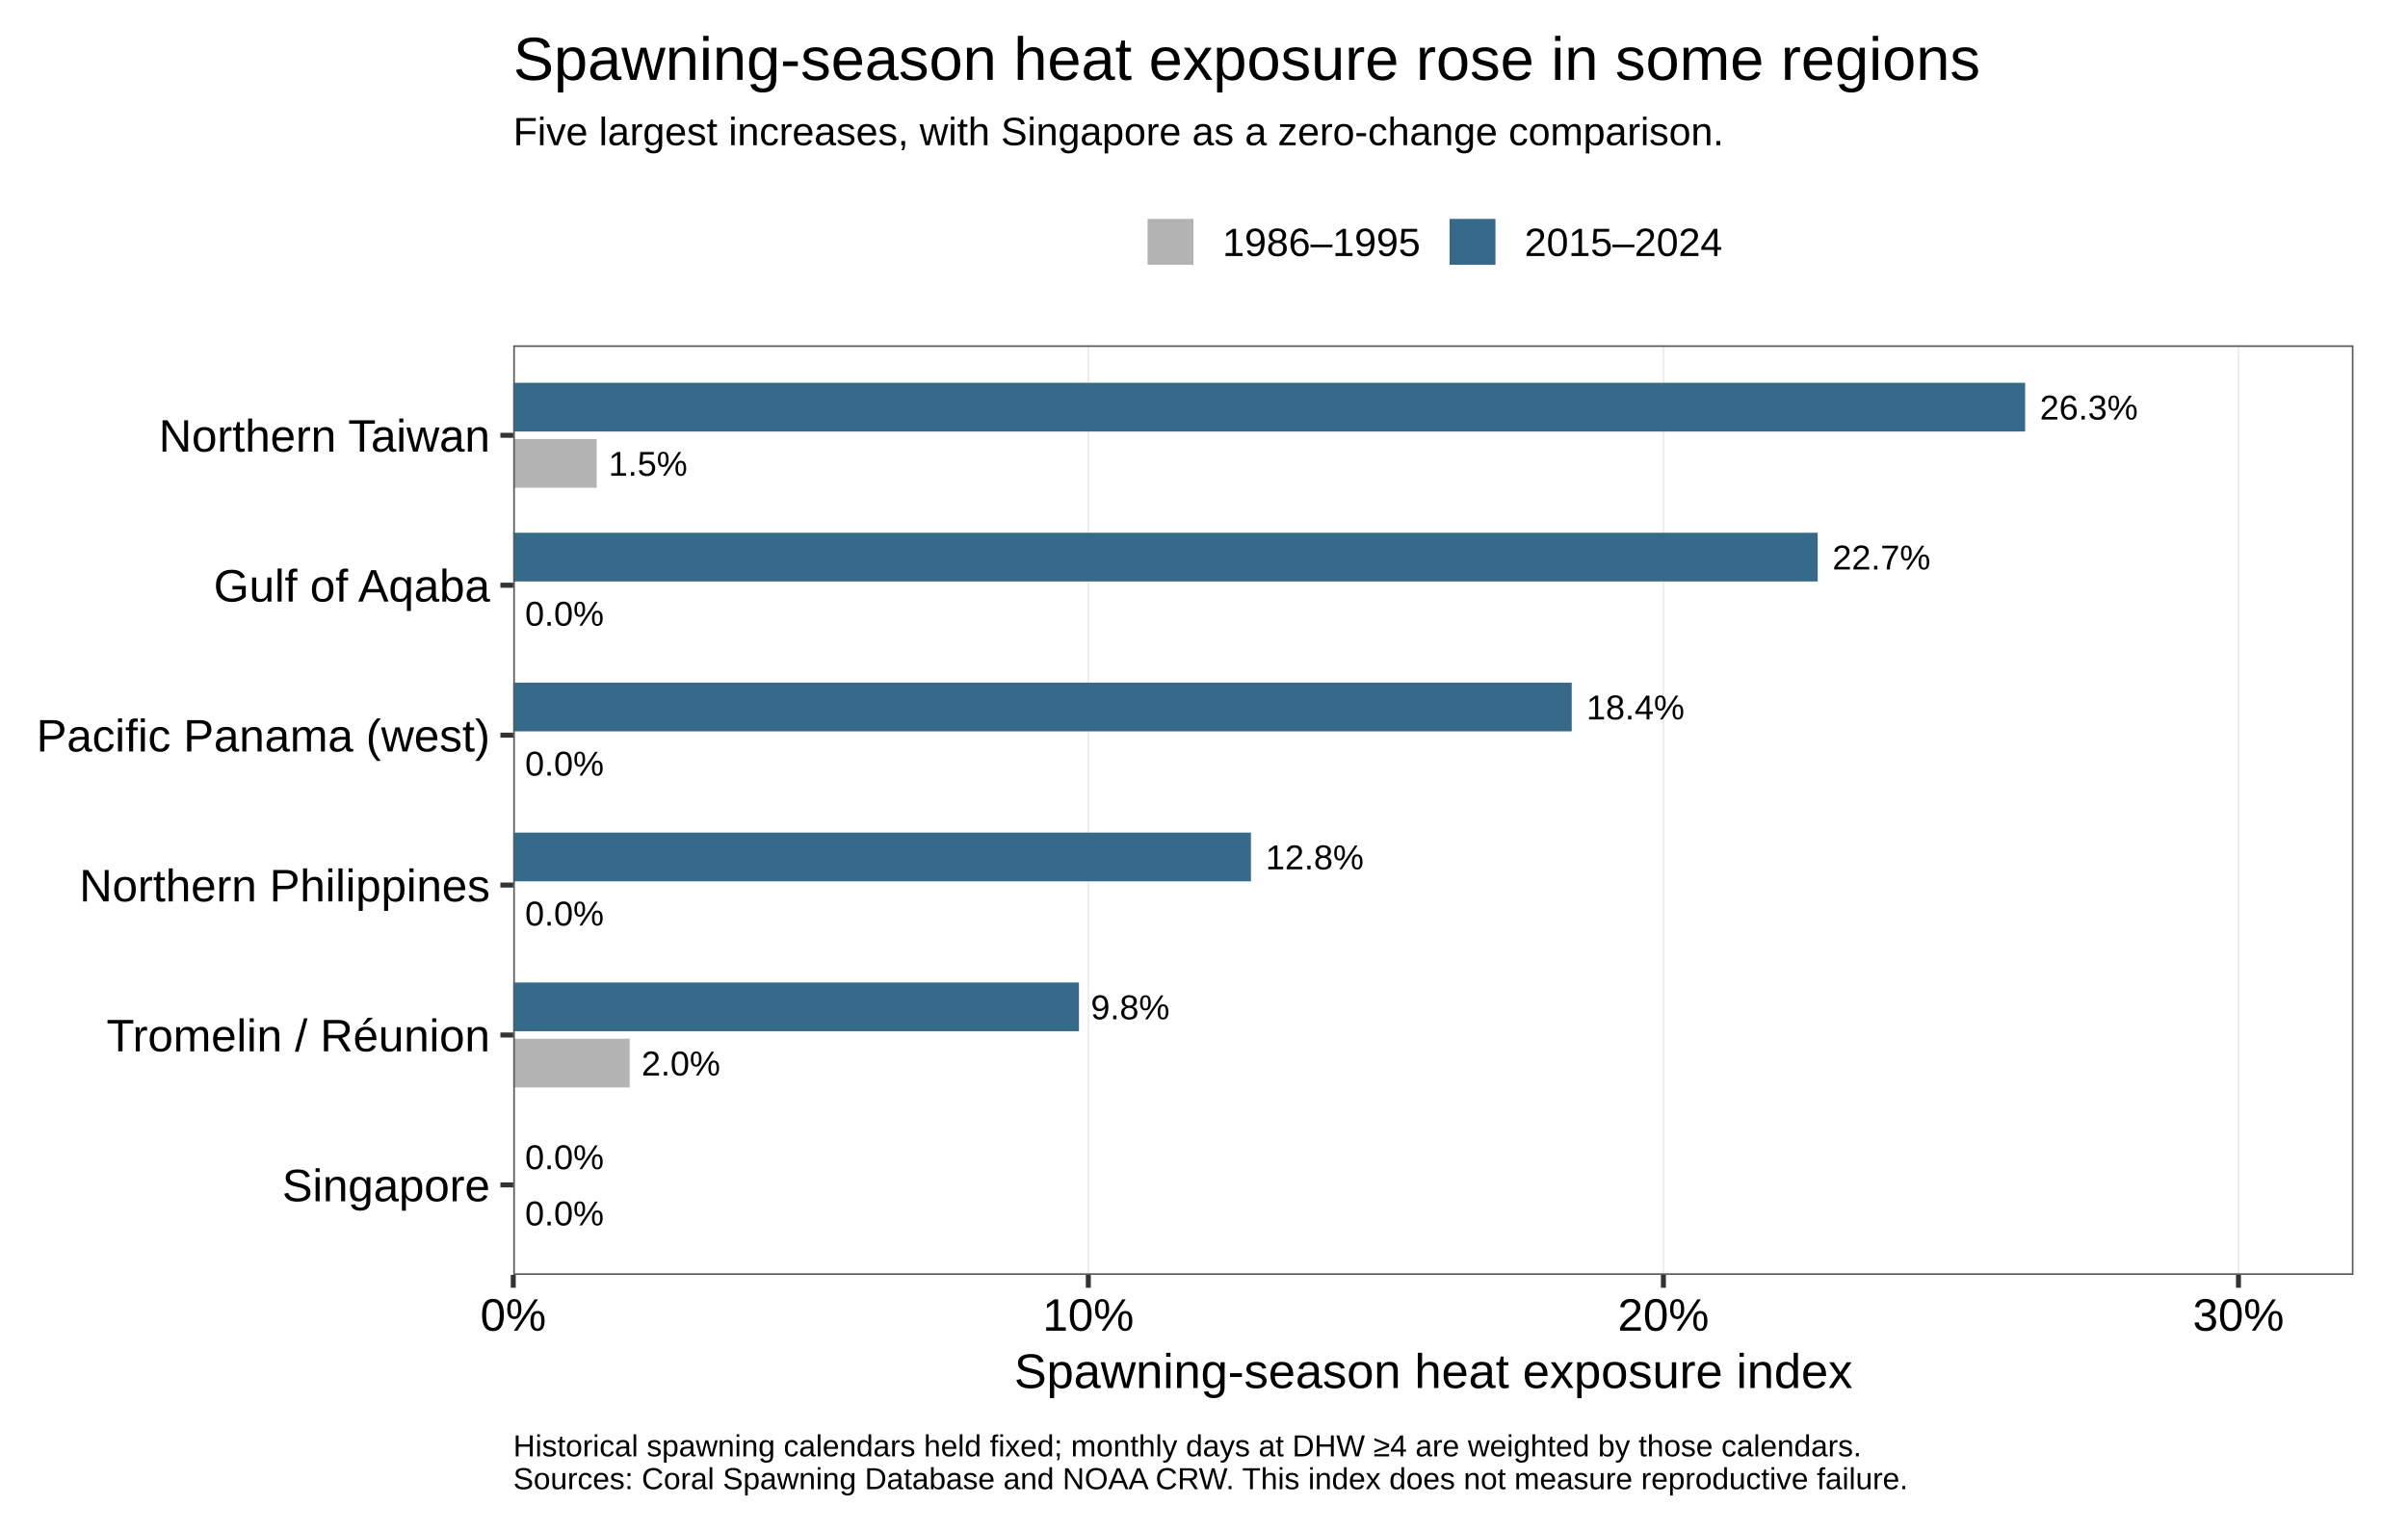
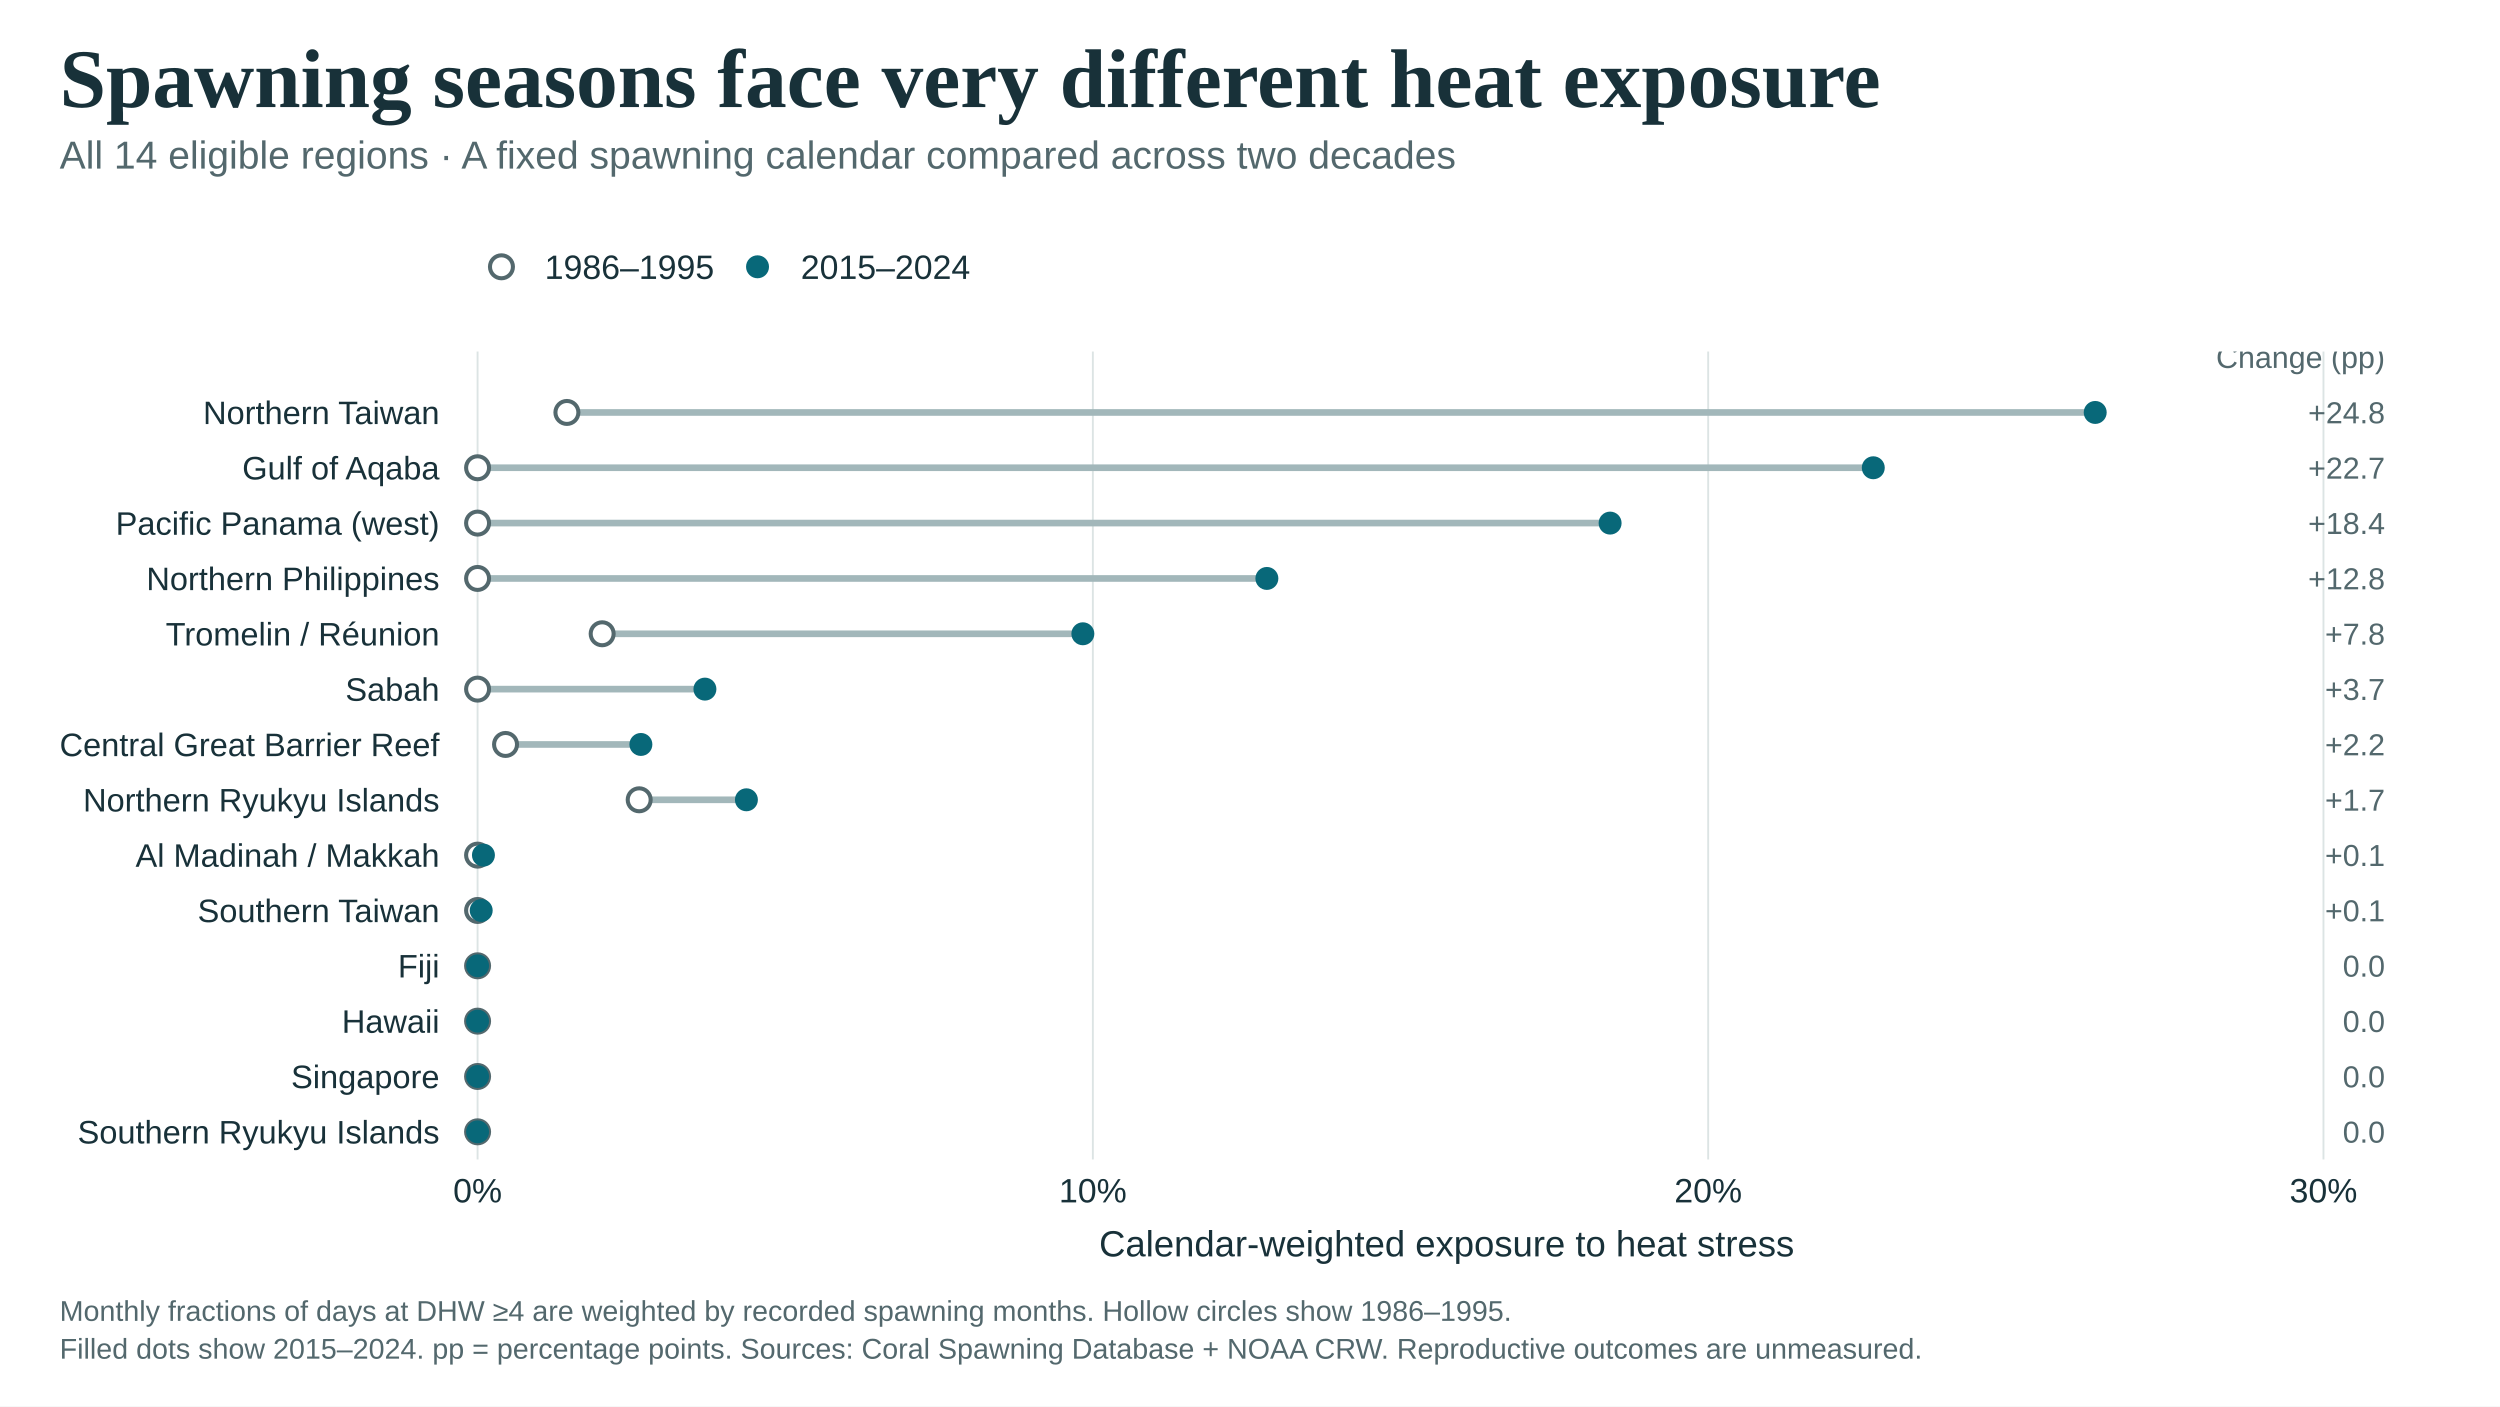
- <svg xmlns="http://www.w3.org/2000/svg" width="792.00pt" height="504.00pt" viewBox="0 0 792.00 504.00">
+ <svg xmlns="http://www.w3.org/2000/svg" width="960.00pt" height="540.00pt" viewBox="0 0 960.00 540.00">
  <g class="svglite">
    <defs>
      <style type="text/css">
    .svglite line, .svglite polyline, .svglite polygon, .svglite path, .svglite rect, .svglite circle {
      fill: none;
      stroke: #000000;
      stroke-linecap: round;
      stroke-linejoin: round;
      stroke-miterlimit: 10.00;
    }
    .svglite text {
      white-space: pre;
    }
    .svglite g.glyphgroup path {
      fill: inherit;
      stroke: none;
    }
  </style>
    </defs>
    <rect width="100%" height="100%" style="stroke: none; fill: #FFFFFF;" />
    <defs>
-       <clipPath id="cpMC4wMHw3OTIuMDB8MC4wMHw1MDQuMDA=">
-         <rect x="0.00" y="0.00" width="792.00" height="504.00" />
+       <clipPath id="cpMC4wMHw5NjAuMDB8MC4wMHw1NDAuMDA=">
+         <rect x="0.00" y="0.00" width="960.00" height="540.00" />
      </clipPath>
    </defs>
-     <g clip-path="url(#cpMC4wMHw3OTIuMDB8MC4wMHw1MDQuMDA=)">
-       <rect x="0" y="0.00" width="792.00" height="504.00" style="stroke-width: 1.65; stroke: #FFFFFF; fill: #FFFFFF;" />
+     <g clip-path="url(#cpMC4wMHw5NjAuMDB8MC4wMHw1NDAuMDA=)">
+       <rect x="0.00" y="-0" width="960.00" height="540.00" style="stroke-width: 1.55; stroke: none; fill: #FFFFFF;" />
    </g>
    <defs>
-       <clipPath id="cpMTY4LjgxfDc3NC4wN3wxMTMuNjF8NDE5LjQ0">
-         <rect x="168.81" y="113.61" width="605.26" height="305.83" />
+       <clipPath id="cpMTc1Ljk1fDkzNS4wOXwxMzUuMDB8NDQ1LjI0">
+         <rect x="175.95" y="135.00" width="759.15" height="310.24" />
      </clipPath>
    </defs>
-     <g clip-path="url(#cpMTY4LjgxfDc3NC4wN3wxMTMuNjF8NDE5LjQ0)">
-       <rect x="168.81" y="113.61" width="605.26" height="305.83" style="stroke-width: 1.65; stroke: none; fill: #FFFFFF;" />
-       <polyline points="168.81,419.44 168.81,113.61 " style="stroke-width: 0.53; stroke: #EBEBEB; stroke-linecap: butt;" />
-       <polyline points="357.95,419.44 357.95,113.61 " style="stroke-width: 0.53; stroke: #EBEBEB; stroke-linecap: butt;" />
-       <polyline points="547.10,419.44 547.10,113.61 " style="stroke-width: 0.53; stroke: #EBEBEB; stroke-linecap: butt;" />
-       <polyline points="736.24,419.44 736.24,113.61 " style="stroke-width: 0.53; stroke: #EBEBEB; stroke-linecap: butt;" />
-       <rect x="168.81" y="144.44" width="27.46" height="16.03" style="stroke-width: 1.65; stroke: none; stroke-linecap: butt; stroke-linejoin: miter; fill: #B3B3B3;" />
-       <rect x="168.81" y="125.94" width="497.26" height="16.03" style="stroke-width: 1.65; stroke: none; stroke-linecap: butt; stroke-linejoin: miter; fill: #356A8A;" />
-       <rect x="168.81" y="193.77" width="0.00" height="16.03" style="stroke-width: 1.65; stroke: none; stroke-linecap: butt; stroke-linejoin: miter; fill: #B3B3B3;" />
-       <rect x="168.81" y="175.27" width="429.04" height="16.03" style="stroke-width: 1.65; stroke: none; stroke-linecap: butt; stroke-linejoin: miter; fill: #356A8A;" />
-       <rect x="168.81" y="243.10" width="0.00" height="16.03" style="stroke-width: 1.65; stroke: none; stroke-linecap: butt; stroke-linejoin: miter; fill: #B3B3B3;" />
-       <rect x="168.81" y="224.60" width="348.14" height="16.03" style="stroke-width: 1.65; stroke: none; stroke-linecap: butt; stroke-linejoin: miter; fill: #356A8A;" />
-       <rect x="168.81" y="292.42" width="0.00" height="16.03" style="stroke-width: 1.65; stroke: none; stroke-linecap: butt; stroke-linejoin: miter; fill: #B3B3B3;" />
-       <rect x="168.81" y="273.92" width="242.63" height="16.03" style="stroke-width: 1.65; stroke: none; stroke-linecap: butt; stroke-linejoin: miter; fill: #356A8A;" />
-       <rect x="168.81" y="341.75" width="38.29" height="16.03" style="stroke-width: 1.65; stroke: none; stroke-linecap: butt; stroke-linejoin: miter; fill: #B3B3B3;" />
-       <rect x="168.81" y="323.25" width="186.06" height="16.03" style="stroke-width: 1.65; stroke: none; stroke-linecap: butt; stroke-linejoin: miter; fill: #356A8A;" />
-       <rect x="168.81" y="391.08" width="0.00" height="16.03" style="stroke-width: 1.65; stroke: none; stroke-linecap: butt; stroke-linejoin: miter; fill: #B3B3B3;" />
-       <rect x="168.81" y="372.58" width="0.00" height="16.03" style="stroke-width: 1.65; stroke: none; stroke-linecap: butt; stroke-linejoin: miter; fill: #356A8A;" />
-       <text x="200.16" y="156.53" style="font-size: 11.38px; font-family: &quot;Arial&quot;;" textLength="25.92px" lengthAdjust="spacingAndGlyphs">1.5%</text>
-       <text x="670.91" y="138.03" style="font-size: 11.38px; font-family: &quot;Arial&quot;;" textLength="32.25px" lengthAdjust="spacingAndGlyphs">26.3%</text>
-       <text x="172.70" y="205.86" style="font-size: 11.38px; font-family: &quot;Arial&quot;;" textLength="25.92px" lengthAdjust="spacingAndGlyphs">0.0%</text>
-       <text x="602.69" y="187.36" style="font-size: 11.38px; font-family: &quot;Arial&quot;;" textLength="32.25px" lengthAdjust="spacingAndGlyphs">22.7%</text>
-       <text x="172.70" y="255.18" style="font-size: 11.38px; font-family: &quot;Arial&quot;;" textLength="25.92px" lengthAdjust="spacingAndGlyphs">0.0%</text>
-       <text x="521.79" y="236.69" style="font-size: 11.38px; font-family: &quot;Arial&quot;;" textLength="32.25px" lengthAdjust="spacingAndGlyphs">18.4%</text>
-       <text x="172.70" y="304.51" style="font-size: 11.38px; font-family: &quot;Arial&quot;;" textLength="25.92px" lengthAdjust="spacingAndGlyphs">0.0%</text>
-       <text x="416.28" y="286.01" style="font-size: 11.38px; font-family: &quot;Arial&quot;;" textLength="32.25px" lengthAdjust="spacingAndGlyphs">12.8%</text>
-       <text x="210.99" y="353.84" style="font-size: 11.38px; font-family: &quot;Arial&quot;;" textLength="25.92px" lengthAdjust="spacingAndGlyphs">2.0%</text>
-       <text x="358.76" y="335.34" style="font-size: 11.38px; font-family: &quot;Arial&quot;;" textLength="25.92px" lengthAdjust="spacingAndGlyphs">9.8%</text>
-       <text x="172.70" y="403.16" style="font-size: 11.38px; font-family: &quot;Arial&quot;;" textLength="25.92px" lengthAdjust="spacingAndGlyphs">0.0%</text>
-       <text x="172.70" y="384.67" style="font-size: 11.38px; font-family: &quot;Arial&quot;;" textLength="25.92px" lengthAdjust="spacingAndGlyphs">0.0%</text>
-       <rect x="168.81" y="113.61" width="605.26" height="305.83" style="stroke-width: 1.07; stroke: #595959;" />
+     <g clip-path="url(#cpMTc1Ljk1fDkzNS4wOXwxMzUuMDB8NDQ1LjI0)">
+       <polyline points="183.39,445.24 183.39,135.00 " style="stroke-width: 0.73; stroke: #DCE4E4; stroke-linecap: butt;" />
+       <polyline points="419.66,445.24 419.66,135.00 " style="stroke-width: 0.73; stroke: #DCE4E4; stroke-linecap: butt;" />
+       <polyline points="655.94,445.24 655.94,135.00 " style="stroke-width: 0.73; stroke: #DCE4E4; stroke-linecap: butt;" />
+       <polyline points="892.21,445.24 892.21,135.00 " style="stroke-width: 0.73; stroke: #DCE4E4; stroke-linecap: butt;" />
+       <line x1="217.69" y1="158.38" x2="804.56" y2="158.38" style="stroke-width: 2.56; stroke: #A2B7BA; stroke-linecap: butt;" />
+       <line x1="183.39" y1="179.62" x2="719.34" y2="179.62" style="stroke-width: 2.56; stroke: #A2B7BA; stroke-linecap: butt;" />
+       <line x1="183.39" y1="200.87" x2="618.28" y2="200.87" style="stroke-width: 2.56; stroke: #A2B7BA; stroke-linecap: butt;" />
+       <line x1="183.39" y1="222.12" x2="486.48" y2="222.12" style="stroke-width: 2.56; stroke: #A2B7BA; stroke-linecap: butt;" />
+       <line x1="231.23" y1="243.37" x2="415.82" y2="243.37" style="stroke-width: 2.56; stroke: #A2B7BA; stroke-linecap: butt;" />
+       <line x1="183.39" y1="264.62" x2="270.69" y2="264.62" style="stroke-width: 2.56; stroke: #A2B7BA; stroke-linecap: butt;" />
+       <line x1="194.13" y1="285.87" x2="246.10" y2="285.87" style="stroke-width: 2.56; stroke: #A2B7BA; stroke-linecap: butt;" />
+       <line x1="245.45" y1="307.12" x2="286.62" y2="307.12" style="stroke-width: 2.56; stroke: #A2B7BA; stroke-linecap: butt;" />
+       <line x1="183.39" y1="328.37" x2="185.64" y2="328.37" style="stroke-width: 2.56; stroke: #A2B7BA; stroke-linecap: butt;" />
+       <line x1="183.39" y1="349.62" x2="184.78" y2="349.62" style="stroke-width: 2.56; stroke: #A2B7BA; stroke-linecap: butt;" />
+       <line x1="183.39" y1="370.87" x2="183.39" y2="370.87" style="stroke-width: 2.56; stroke: #A2B7BA; stroke-linecap: butt;" />
+       <line x1="183.39" y1="392.12" x2="183.39" y2="392.12" style="stroke-width: 2.56; stroke: #A2B7BA; stroke-linecap: butt;" />
+       <line x1="183.39" y1="413.37" x2="183.39" y2="413.37" style="stroke-width: 2.56; stroke: #A2B7BA; stroke-linecap: butt;" />
+       <line x1="183.39" y1="434.62" x2="183.39" y2="434.62" style="stroke-width: 2.56; stroke: #A2B7BA; stroke-linecap: butt;" />
+       <circle cx="217.69" cy="158.38" r="4.41" style="stroke-width: 1.56; stroke: #53686D; fill: #FFFFFF;" />
+       <circle cx="804.56" cy="158.38" r="4.41" style="stroke-width: 1.56; stroke: none; fill: #086879;" />
+       <circle cx="183.39" cy="179.62" r="4.41" style="stroke-width: 1.56; stroke: #53686D; fill: #FFFFFF;" />
+       <circle cx="719.34" cy="179.62" r="4.41" style="stroke-width: 1.56; stroke: none; fill: #086879;" />
+       <circle cx="183.39" cy="200.87" r="4.41" style="stroke-width: 1.56; stroke: #53686D; fill: #FFFFFF;" />
+       <circle cx="618.28" cy="200.87" r="4.41" style="stroke-width: 1.56; stroke: none; fill: #086879;" />
+       <circle cx="183.39" cy="222.12" r="4.41" style="stroke-width: 1.56; stroke: #53686D; fill: #FFFFFF;" />
+       <circle cx="486.48" cy="222.12" r="4.41" style="stroke-width: 1.56; stroke: none; fill: #086879;" />
+       <circle cx="231.23" cy="243.37" r="4.41" style="stroke-width: 1.56; stroke: #53686D; fill: #FFFFFF;" />
+       <circle cx="415.82" cy="243.37" r="4.41" style="stroke-width: 1.56; stroke: none; fill: #086879;" />
+       <circle cx="183.39" cy="264.62" r="4.41" style="stroke-width: 1.56; stroke: #53686D; fill: #FFFFFF;" />
+       <circle cx="270.69" cy="264.62" r="4.41" style="stroke-width: 1.56; stroke: none; fill: #086879;" />
+       <circle cx="194.13" cy="285.87" r="4.41" style="stroke-width: 1.56; stroke: #53686D; fill: #FFFFFF;" />
+       <circle cx="246.10" cy="285.87" r="4.41" style="stroke-width: 1.56; stroke: none; fill: #086879;" />
+       <circle cx="245.45" cy="307.12" r="4.41" style="stroke-width: 1.56; stroke: #53686D; fill: #FFFFFF;" />
+       <circle cx="286.62" cy="307.12" r="4.41" style="stroke-width: 1.56; stroke: none; fill: #086879;" />
+       <circle cx="183.39" cy="328.37" r="4.41" style="stroke-width: 1.56; stroke: #53686D; fill: #FFFFFF;" />
+       <circle cx="185.64" cy="328.37" r="4.41" style="stroke-width: 1.56; stroke: none; fill: #086879;" />
+       <circle cx="183.39" cy="349.62" r="4.41" style="stroke-width: 1.56; stroke: #53686D; fill: #FFFFFF;" />
+       <circle cx="184.78" cy="349.62" r="4.41" style="stroke-width: 1.56; stroke: none; fill: #086879;" />
+       <circle cx="183.39" cy="370.87" r="4.41" style="stroke-width: 1.56; stroke: #53686D; fill: #FFFFFF;" />
+       <circle cx="183.39" cy="370.87" r="4.41" style="stroke-width: 1.56; stroke: none; fill: #086879;" />
+       <circle cx="183.39" cy="392.12" r="4.41" style="stroke-width: 1.56; stroke: #53686D; fill: #FFFFFF;" />
+       <circle cx="183.39" cy="392.12" r="4.41" style="stroke-width: 1.56; stroke: none; fill: #086879;" />
+       <circle cx="183.39" cy="413.37" r="4.41" style="stroke-width: 1.56; stroke: #53686D; fill: #FFFFFF;" />
+       <circle cx="183.39" cy="413.37" r="4.41" style="stroke-width: 1.56; stroke: none; fill: #086879;" />
+       <circle cx="183.39" cy="434.62" r="4.41" style="stroke-width: 1.56; stroke: #53686D; fill: #FFFFFF;" />
+       <circle cx="183.39" cy="434.62" r="4.41" style="stroke-width: 1.56; stroke: none; fill: #086879;" />
+       <text x="915.84" y="162.55" text-anchor="end" style="font-size: 11.67px;fill: #53686D; font-family: &quot;Arial&quot;;" textLength="29.50px" lengthAdjust="spacingAndGlyphs">+24.8</text>
+       <text x="915.84" y="183.80" text-anchor="end" style="font-size: 11.67px;fill: #53686D; font-family: &quot;Arial&quot;;" textLength="29.50px" lengthAdjust="spacingAndGlyphs">+22.7</text>
+       <text x="915.84" y="205.05" text-anchor="end" style="font-size: 11.67px;fill: #53686D; font-family: &quot;Arial&quot;;" textLength="29.50px" lengthAdjust="spacingAndGlyphs">+18.4</text>
+       <text x="915.84" y="226.30" text-anchor="end" style="font-size: 11.67px;fill: #53686D; font-family: &quot;Arial&quot;;" textLength="29.50px" lengthAdjust="spacingAndGlyphs">+12.8</text>
+       <text x="915.84" y="247.54" text-anchor="end" style="font-size: 11.67px;fill: #53686D; font-family: &quot;Arial&quot;;" textLength="23.02px" lengthAdjust="spacingAndGlyphs">+7.8</text>
+       <text x="915.84" y="268.79" text-anchor="end" style="font-size: 11.67px;fill: #53686D; font-family: &quot;Arial&quot;;" textLength="23.02px" lengthAdjust="spacingAndGlyphs">+3.7</text>
+       <text x="915.84" y="290.04" text-anchor="end" style="font-size: 11.67px;fill: #53686D; font-family: &quot;Arial&quot;;" textLength="23.02px" lengthAdjust="spacingAndGlyphs">+2.2</text>
+       <text x="915.84" y="311.29" text-anchor="end" style="font-size: 11.67px;fill: #53686D; font-family: &quot;Arial&quot;;" textLength="23.02px" lengthAdjust="spacingAndGlyphs">+1.7</text>
+       <text x="915.84" y="332.54" text-anchor="end" style="font-size: 11.67px;fill: #53686D; font-family: &quot;Arial&quot;;" textLength="23.02px" lengthAdjust="spacingAndGlyphs">+0.1</text>
+       <text x="915.84" y="353.79" text-anchor="end" style="font-size: 11.67px;fill: #53686D; font-family: &quot;Arial&quot;;" textLength="23.02px" lengthAdjust="spacingAndGlyphs">+0.1</text>
+       <text x="915.84" y="375.04" text-anchor="end" style="font-size: 11.67px;fill: #53686D; font-family: &quot;Arial&quot;;" textLength="16.20px" lengthAdjust="spacingAndGlyphs">0.0</text>
+       <text x="915.84" y="396.29" text-anchor="end" style="font-size: 11.67px;fill: #53686D; font-family: &quot;Arial&quot;;" textLength="16.20px" lengthAdjust="spacingAndGlyphs">0.0</text>
+       <text x="915.84" y="417.54" text-anchor="end" style="font-size: 11.67px;fill: #53686D; font-family: &quot;Arial&quot;;" textLength="16.20px" lengthAdjust="spacingAndGlyphs">0.0</text>
+       <text x="915.84" y="438.79" text-anchor="end" style="font-size: 11.67px;fill: #53686D; font-family: &quot;Arial&quot;;" textLength="16.20px" lengthAdjust="spacingAndGlyphs">0.0</text>
+       <text x="915.84" y="141.30" text-anchor="end" style="font-size: 11.67px;fill: #53686D; font-family: &quot;Arial&quot;;" textLength="64.80px" lengthAdjust="spacingAndGlyphs">Change (pp)</text>
    </g>
-     <g clip-path="url(#cpMC4wMHw3OTIuMDB8MC4wMHw1MDQuMDA=)">
-       <text x="161.19" y="395.21" text-anchor="end" style="font-size: 15.00px; font-family: &quot;Arial&quot;;" textLength="68.39px" lengthAdjust="spacingAndGlyphs">Singapore</text>
-       <text x="161.19" y="345.89" text-anchor="end" style="font-size: 15.00px; font-family: &quot;Arial&quot;;" textLength="126.17px" lengthAdjust="spacingAndGlyphs">Tromelin / Réunion</text>
-       <text x="161.19" y="296.56" text-anchor="end" style="font-size: 15.00px; font-family: &quot;Arial&quot;;" textLength="135.08px" lengthAdjust="spacingAndGlyphs">Northern Philippines</text>
-       <text x="161.19" y="247.23" text-anchor="end" style="font-size: 15.00px; font-family: &quot;Arial&quot;;" textLength="149.23px" lengthAdjust="spacingAndGlyphs">Pacific Panama (west)</text>
-       <text x="161.19" y="197.91" text-anchor="end" style="font-size: 15.00px; font-family: &quot;Arial&quot;;" textLength="90.92px" lengthAdjust="spacingAndGlyphs">Gulf of Aqaba</text>
-       <text x="161.19" y="148.58" text-anchor="end" style="font-size: 15.00px; font-family: &quot;Arial&quot;;" textLength="108.97px" lengthAdjust="spacingAndGlyphs">Northern Taiwan</text>
-       <polyline points="164.58,389.84 168.81,389.84 " style="stroke-width: 1.65; stroke: #333333; stroke-linecap: butt;" />
-       <polyline points="164.58,340.52 168.81,340.52 " style="stroke-width: 1.65; stroke: #333333; stroke-linecap: butt;" />
-       <polyline points="164.58,291.19 168.81,291.19 " style="stroke-width: 1.65; stroke: #333333; stroke-linecap: butt;" />
-       <polyline points="164.58,241.86 168.81,241.86 " style="stroke-width: 1.65; stroke: #333333; stroke-linecap: butt;" />
-       <polyline points="164.58,192.54 168.81,192.54 " style="stroke-width: 1.65; stroke: #333333; stroke-linecap: butt;" />
-       <polyline points="164.58,143.21 168.81,143.21 " style="stroke-width: 1.65; stroke: #333333; stroke-linecap: butt;" />
-       <polyline points="168.81,423.67 168.81,419.44 " style="stroke-width: 1.65; stroke: #333333; stroke-linecap: butt;" />
-       <polyline points="357.95,423.67 357.95,419.44 " style="stroke-width: 1.65; stroke: #333333; stroke-linecap: butt;" />
-       <polyline points="547.10,423.67 547.10,419.44 " style="stroke-width: 1.65; stroke: #333333; stroke-linecap: butt;" />
-       <polyline points="736.24,423.67 736.24,419.44 " style="stroke-width: 1.65; stroke: #333333; stroke-linecap: butt;" />
-       <text x="168.81" y="437.80" text-anchor="middle" style="font-size: 15.00px; font-family: &quot;Arial&quot;;" textLength="21.69px" lengthAdjust="spacingAndGlyphs">0%</text>
-       <text x="357.95" y="437.80" text-anchor="middle" style="font-size: 15.00px; font-family: &quot;Arial&quot;;" textLength="30.03px" lengthAdjust="spacingAndGlyphs">10%</text>
-       <text x="547.10" y="437.80" text-anchor="middle" style="font-size: 15.00px; font-family: &quot;Arial&quot;;" textLength="30.03px" lengthAdjust="spacingAndGlyphs">20%</text>
-       <text x="736.24" y="437.80" text-anchor="middle" style="font-size: 15.00px; font-family: &quot;Arial&quot;;" textLength="30.03px" lengthAdjust="spacingAndGlyphs">30%</text>
-       <text x="471.44" y="456.65" text-anchor="middle" style="font-size: 16.00px; font-family: &quot;Arial&quot;;" textLength="275.95px" lengthAdjust="spacingAndGlyphs">Spawning-season heat exposure index</text>
-       <rect x="367.88" y="62.46" width="207.12" height="34.22" style="stroke-width: 1.65; stroke: none; fill: #FFFFFF;" />
-       <rect x="376.35" y="70.93" width="17.28" height="17.28" style="stroke-width: 1.65; stroke: none; fill: #FFFFFF;" />
-       <rect x="377.44" y="72.02" width="15.09" height="15.09" style="stroke-width: 1.65; stroke: none; stroke-linecap: butt; stroke-linejoin: miter; fill: #B3B3B3;" />
-       <rect x="475.67" y="70.93" width="17.28" height="17.28" style="stroke-width: 1.65; stroke: none; fill: #FFFFFF;" />
-       <rect x="476.77" y="72.02" width="15.09" height="15.09" style="stroke-width: 1.65; stroke: none; stroke-linecap: butt; stroke-linejoin: miter; fill: #356A8A;" />
-       <text x="402.10" y="84.22" style="font-size: 13.00px; font-family: &quot;Arial&quot;;" textLength="65.11px" lengthAdjust="spacingAndGlyphs">1986–1995</text>
-       <text x="501.42" y="84.22" style="font-size: 13.00px; font-family: &quot;Arial&quot;;" textLength="65.11px" lengthAdjust="spacingAndGlyphs">2015–2024</text>
-       <text x="168.81" y="47.77" style="font-size: 13.00px; font-family: &quot;Arial&quot;;" textLength="398.25px" lengthAdjust="spacingAndGlyphs">Five largest increases, with Singapore as a zero-change comparison.</text>
-       <text x="168.81" y="26.28" style="font-size: 20.00px; font-family: &quot;Arial&quot;;" textLength="482.56px" lengthAdjust="spacingAndGlyphs">Spawning-season heat exposure rose in some regions</text>
-       <text x="168.81" y="479.14" style="font-size: 10.00px; font-family: &quot;Arial&quot;;" textLength="443.53px" lengthAdjust="spacingAndGlyphs">Historical spawning calendars held fixed; monthly days at DHW ≥4 are weighted by those calendars.</text>
-       <text x="168.81" y="489.94" style="font-size: 10.00px; font-family: &quot;Arial&quot;;" textLength="458.81px" lengthAdjust="spacingAndGlyphs">Sources: Coral Spawning Database and NOAA CRW. This index does not measure reproductive failure.</text>
+     <g clip-path="url(#cpMC4wMHw5NjAuMDB8MC4wMHw1NDAuMDA=)">
+       <text x="168.77" y="439.09" text-anchor="end" style="font-size: 12.50px;fill: #183139; font-family: &quot;Arial&quot;;" textLength="138.97px" lengthAdjust="spacingAndGlyphs">Southern Ryukyu Islands</text>
+       <text x="168.77" y="417.84" text-anchor="end" style="font-size: 12.50px;fill: #183139; font-family: &quot;Arial&quot;;" textLength="57.00px" lengthAdjust="spacingAndGlyphs">Singapore</text>
+       <text x="168.77" y="396.59" text-anchor="end" style="font-size: 12.50px;fill: #183139; font-family: &quot;Arial&quot;;" textLength="37.53px" lengthAdjust="spacingAndGlyphs">Hawaii</text>
+       <text x="168.77" y="375.34" text-anchor="end" style="font-size: 12.50px;fill: #183139; font-family: &quot;Arial&quot;;" textLength="15.98px" lengthAdjust="spacingAndGlyphs">Fiji</text>
+       <text x="168.77" y="354.09" text-anchor="end" style="font-size: 12.50px;fill: #183139; font-family: &quot;Arial&quot;;" textLength="92.91px" lengthAdjust="spacingAndGlyphs">Southern Taiwan</text>
+       <text x="168.77" y="332.84" text-anchor="end" style="font-size: 12.50px;fill: #183139; font-family: &quot;Arial&quot;;" textLength="116.72px" lengthAdjust="spacingAndGlyphs">Al Madinah / Makkah</text>
+       <text x="168.77" y="311.60" text-anchor="end" style="font-size: 12.50px;fill: #183139; font-family: &quot;Arial&quot;;" textLength="136.86px" lengthAdjust="spacingAndGlyphs">Northern Ryukyu Islands</text>
+       <text x="168.77" y="290.35" text-anchor="end" style="font-size: 12.50px;fill: #183139; font-family: &quot;Arial&quot;;" textLength="145.86px" lengthAdjust="spacingAndGlyphs">Central Great Barrier Reef</text>
+       <text x="168.77" y="269.10" text-anchor="end" style="font-size: 12.50px;fill: #183139; font-family: &quot;Arial&quot;;" textLength="36.16px" lengthAdjust="spacingAndGlyphs">Sabah</text>
+       <text x="168.77" y="247.85" text-anchor="end" style="font-size: 12.50px;fill: #183139; font-family: &quot;Arial&quot;;" textLength="105.14px" lengthAdjust="spacingAndGlyphs">Tromelin / Réunion</text>
+       <text x="168.77" y="226.60" text-anchor="end" style="font-size: 12.50px;fill: #183139; font-family: &quot;Arial&quot;;" textLength="112.58px" lengthAdjust="spacingAndGlyphs">Northern Philippines</text>
+       <text x="168.77" y="205.35" text-anchor="end" style="font-size: 12.50px;fill: #183139; font-family: &quot;Arial&quot;;" textLength="124.34px" lengthAdjust="spacingAndGlyphs">Pacific Panama (west)</text>
+       <text x="168.77" y="184.10" text-anchor="end" style="font-size: 12.50px;fill: #183139; font-family: &quot;Arial&quot;;" textLength="75.75px" lengthAdjust="spacingAndGlyphs">Gulf of Aqaba</text>
+       <text x="168.77" y="162.85" text-anchor="end" style="font-size: 12.50px;fill: #183139; font-family: &quot;Arial&quot;;" textLength="90.80px" lengthAdjust="spacingAndGlyphs">Northern Taiwan</text>
+       <text x="183.39" y="461.72" text-anchor="middle" style="font-size: 13.00px;fill: #183139; font-family: &quot;Arial&quot;;" textLength="18.80px" lengthAdjust="spacingAndGlyphs">0%</text>
+       <text x="419.66" y="461.72" text-anchor="middle" style="font-size: 13.00px;fill: #183139; font-family: &quot;Arial&quot;;" textLength="26.03px" lengthAdjust="spacingAndGlyphs">10%</text>
+       <text x="655.94" y="461.72" text-anchor="middle" style="font-size: 13.00px;fill: #183139; font-family: &quot;Arial&quot;;" textLength="26.03px" lengthAdjust="spacingAndGlyphs">20%</text>
+       <text x="892.21" y="461.72" text-anchor="middle" style="font-size: 13.00px;fill: #183139; font-family: &quot;Arial&quot;;" textLength="26.03px" lengthAdjust="spacingAndGlyphs">30%</text>
+       <text x="555.52" y="482.45" text-anchor="middle" style="font-size: 14.00px;fill: #183139; font-family: &quot;Arial&quot;;" textLength="266.81px" lengthAdjust="spacingAndGlyphs">Calendar-weighted exposure to heat stress</text>
+       <circle cx="192.56" cy="102.45" r="4.41" style="stroke-width: 1.56; stroke: #53686D; fill: #FFFFFF;" />
+       <circle cx="290.89" cy="102.45" r="4.41" style="stroke-width: 1.56; stroke: none; fill: #086879;" />
+       <text x="209.17" y="107.11" style="font-size: 13.00px;fill: #183139; font-family: &quot;Arial&quot;;" textLength="65.11px" lengthAdjust="spacingAndGlyphs">1986–1995</text>
+       <text x="307.50" y="107.11" style="font-size: 13.00px;fill: #183139; font-family: &quot;Arial&quot;;" textLength="65.11px" lengthAdjust="spacingAndGlyphs">2015–2024</text>
+       <text x="22.91" y="64.75" style="font-size: 15.00px;fill: #53686D; font-family: &quot;Arial&quot;;" textLength="544.56px" lengthAdjust="spacingAndGlyphs">All 14 eligible regions  ·  A fixed spawning calendar compared across two decades</text>
+       <text x="22.91" y="41.11" style="font-size: 32.00px; font-weight: bold;fill: #183139; font-family: &quot;Times New Roman&quot;;" textLength="699.23px" lengthAdjust="spacingAndGlyphs">Spawning seasons face very different heat exposure</text>
+       <text x="22.91" y="507.22" style="font-size: 11.00px;fill: #53686D; font-family: &quot;Arial&quot;;" textLength="557.88px" lengthAdjust="spacingAndGlyphs">Monthly fractions of days at DHW ≥4 are weighted by recorded spawning months. Hollow circles show 1986–1995.</text>
+       <text x="22.91" y="521.74" style="font-size: 11.00px;fill: #53686D; font-family: &quot;Arial&quot;;" textLength="715.70px" lengthAdjust="spacingAndGlyphs">Filled dots show 2015–2024. pp = percentage points. Sources: Coral Spawning Database + NOAA CRW. Reproductive outcomes are unmeasured.</text>
    </g>
  </g>
</svg>
